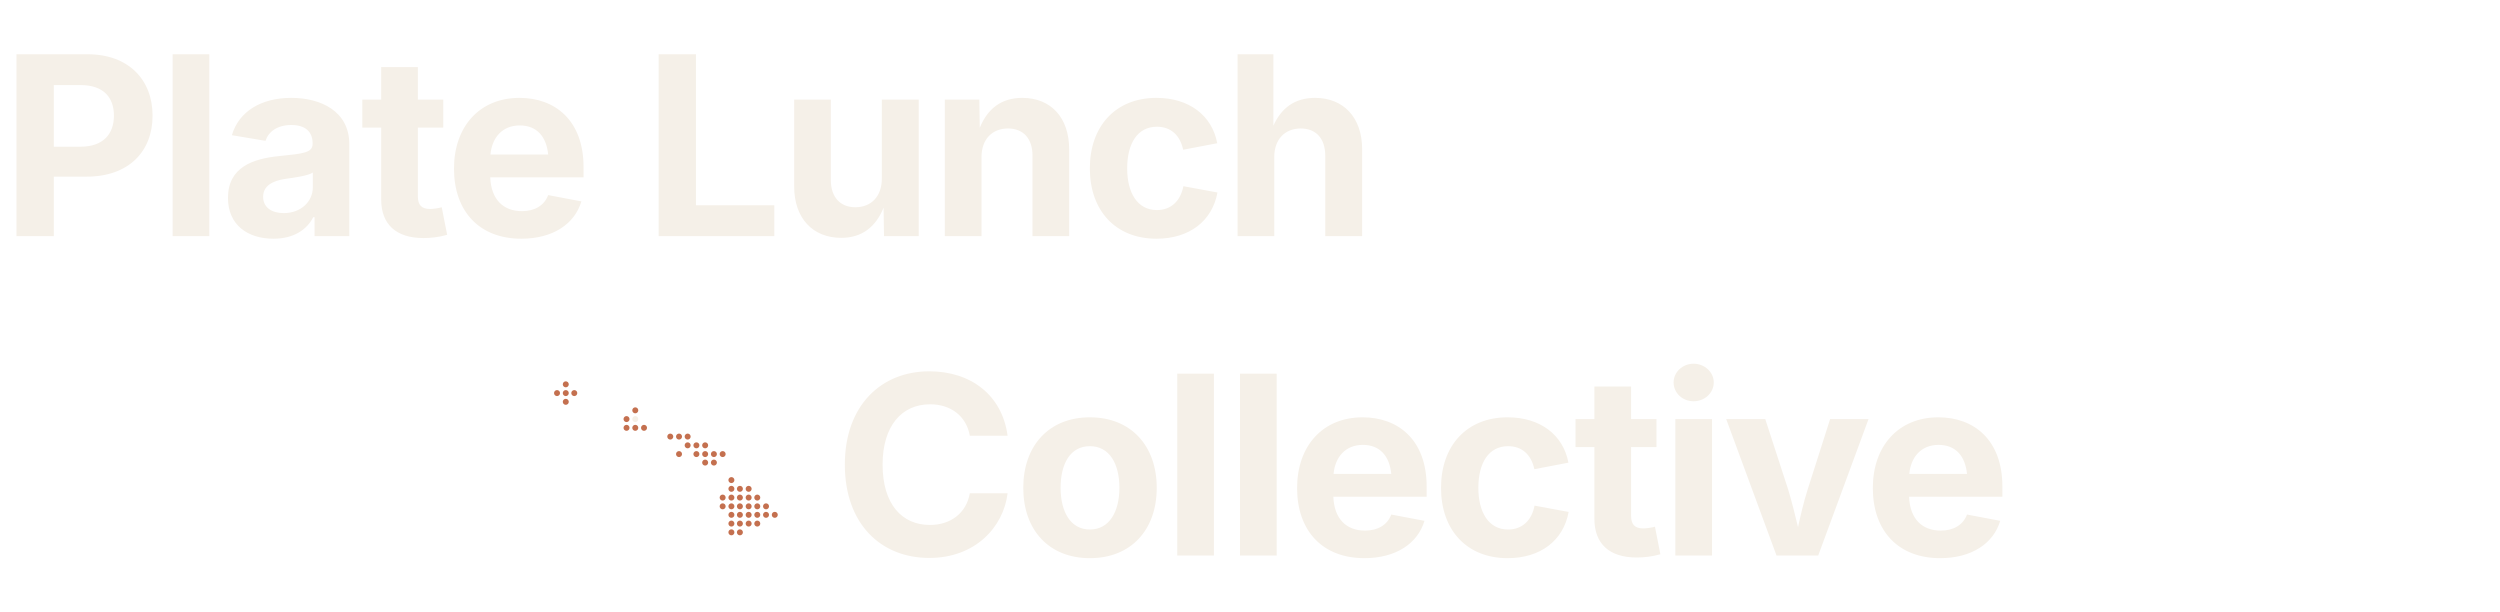
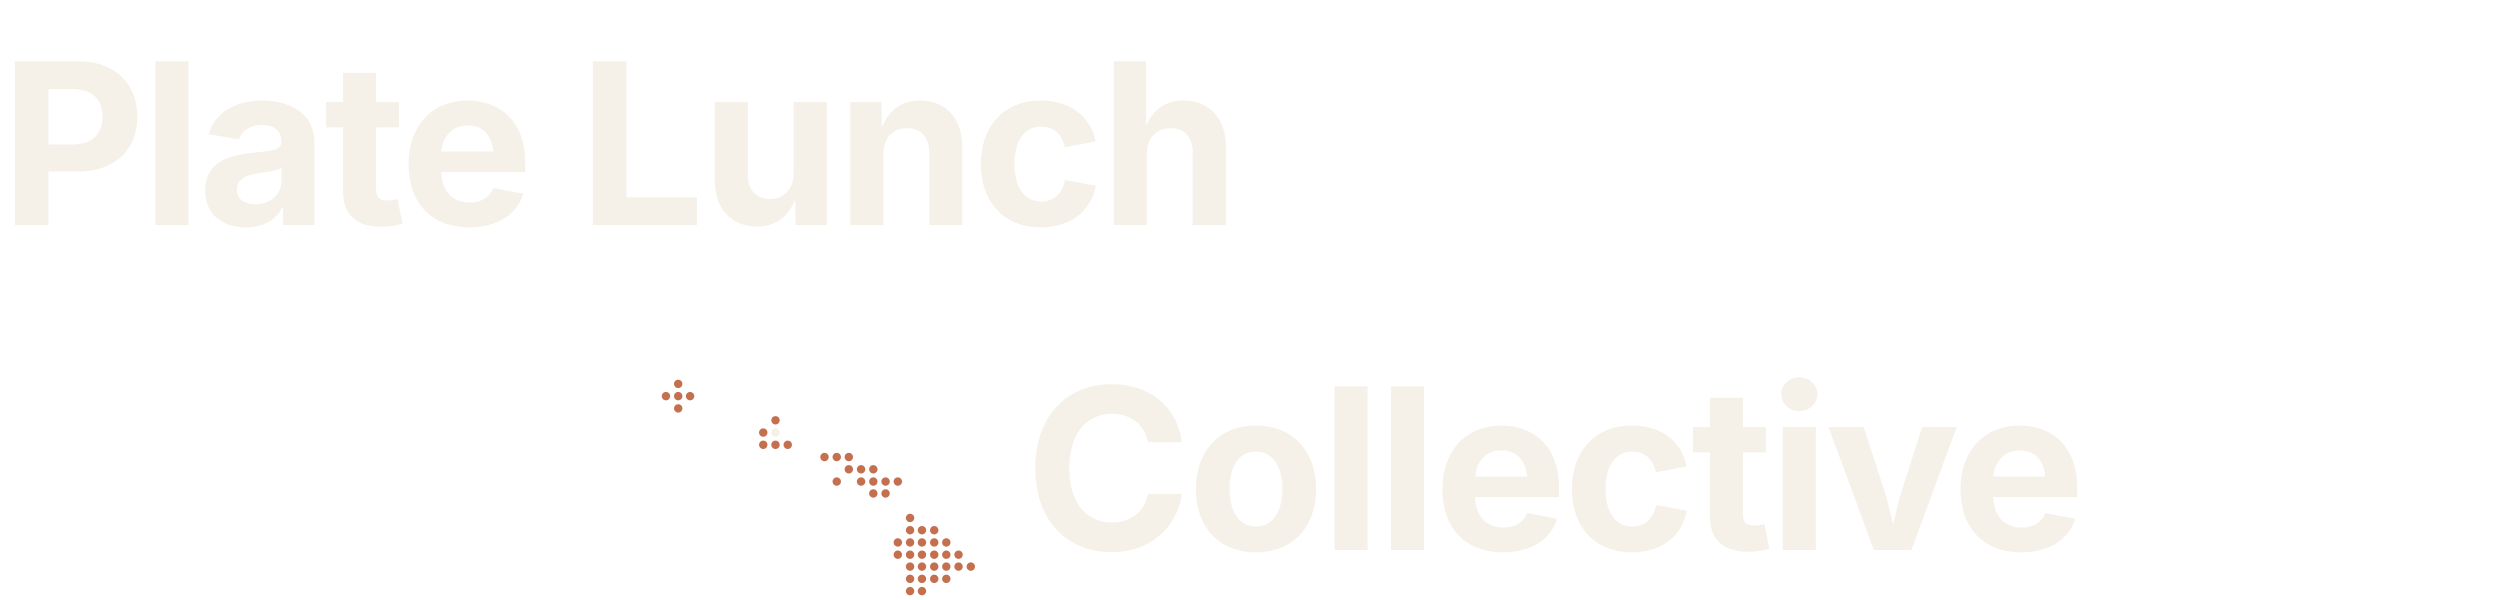
- <svg xmlns="http://www.w3.org/2000/svg" width="180" height="44" viewBox="0 0 180 44" fill="none">
-   <text x="0" y="17" font-family="system-ui, -apple-system, BlinkMacSystemFont, sans-serif" font-size="18" font-weight="700" letter-spacing="-0.02em" fill="#F5F0E8">Plate Lunch</text>
-   <g transform="translate(38, 24)">
-     <svg viewBox="0 0 1200 1200" width="18" height="18">
+ <svg xmlns="http://www.w3.org/2000/svg" width="200" height="48" viewBox="0 0 200 48" fill="none">
+   <text x="0" y="18" font-family="system-ui, -apple-system, BlinkMacSystemFont, sans-serif" font-size="18" font-weight="700" letter-spacing="-0.02em" fill="#F5F0E8">Plate Lunch</text>
+   <g transform="translate(50, 25)">
+     <svg viewBox="0 0 1200 1200" width="28" height="28">
      <circle cx="182.4" cy="244.8" r="14.4" fill="#C4704F" />
      <circle cx="140.4" cy="286.8" r="14.4" fill="#C4704F" />
      <circle cx="182.4" cy="286.8" r="14.4" fill="#C4704F" />
      <circle cx="223.2" cy="286.8" r="14.4" fill="#C4704F" />
      <circle cx="182.4" cy="328.8" r="14.4" fill="#C4704F" />
      <circle cx="516" cy="369.6" r="14.4" fill="#C4704F" />
      <circle cx="474" cy="411.6" r="14.4" fill="#C4704F" />
      <circle cx="516" cy="411.6" r="14.4" fill="#F5F0E8" />
      <circle cx="474" cy="453.6" r="14.4" fill="#C4704F" />
      <circle cx="516" cy="453.6" r="14.4" fill="#C4704F" />
      <circle cx="558" cy="453.6" r="14.4" fill="#C4704F" />
      <circle cx="684" cy="495.6" r="14.4" fill="#C4704F" />
      <circle cx="726" cy="495.6" r="14.4" fill="#C4704F" />
      <circle cx="767.4" cy="495.6" r="14.4" fill="#C4704F" />
      <circle cx="767.4" cy="537.6" r="14.4" fill="#C4704F" />
      <circle cx="809.4" cy="537.6" r="14.4" fill="#C4704F" />
      <circle cx="851.4" cy="537.6" r="14.4" fill="#C4704F" />
      <circle cx="726" cy="579.6" r="14.4" fill="#C4704F" />
      <circle cx="809.4" cy="579.6" r="14.4" fill="#C4704F" />
      <circle cx="851.4" cy="579.6" r="14.4" fill="#C4704F" />
      <circle cx="893.4" cy="579.6" r="14.4" fill="#C4704F" />
      <circle cx="935.4" cy="579.6" r="14.4" fill="#C4704F" />
      <circle cx="851.4" cy="620.4" r="14.4" fill="#C4704F" />
      <circle cx="893.4" cy="620.4" r="14.4" fill="#C4704F" />
      <circle cx="977.4" cy="704.4" r="14.4" fill="#C4704F" />
      <circle cx="977.4" cy="746.4" r="14.4" fill="#C4704F" />
      <circle cx="1018.2" cy="746.4" r="14.4" fill="#C4704F" />
      <circle cx="1060.2" cy="746.4" r="14.4" fill="#C4704F" />
      <circle cx="935.4" cy="788.4" r="14.4" fill="#C4704F" />
      <circle cx="977.4" cy="788.4" r="14.4" fill="#C4704F" />
      <circle cx="1018.2" cy="788.4" r="14.4" fill="#C4704F" />
      <circle cx="1060.2" cy="788.4" r="14.4" fill="#C4704F" />
      <circle cx="1101.6" cy="788.4" r="14.4" fill="#C4704F" />
      <circle cx="935.4" cy="830.4" r="14.4" fill="#C4704F" />
      <circle cx="977.4" cy="830.4" r="14.4" fill="#C4704F" />
      <circle cx="1018.2" cy="830.4" r="14.4" fill="#C4704F" />
      <circle cx="1060.2" cy="830.4" r="14.4" fill="#C4704F" />
      <circle cx="1101.6" cy="830.4" r="14.4" fill="#C4704F" />
      <circle cx="1143.6" cy="830.4" r="14.4" fill="#C4704F" />
      <circle cx="977.4" cy="871.2" r="14.4" fill="#C4704F" />
      <circle cx="1018.2" cy="871.2" r="14.4" fill="#C4704F" />
      <circle cx="1060.2" cy="871.2" r="14.4" fill="#C4704F" />
      <circle cx="1101.6" cy="871.2" r="14.4" fill="#C4704F" />
      <circle cx="1143.6" cy="871.2" r="14.4" fill="#C4704F" />
      <circle cx="1185.6" cy="871.2" r="14.4" fill="#C4704F" />
      <circle cx="977.4" cy="913.2" r="14.4" fill="#C4704F" />
      <circle cx="1018.2" cy="913.2" r="14.4" fill="#C4704F" />
      <circle cx="1060.2" cy="913.2" r="14.4" fill="#C4704F" />
      <circle cx="1101.6" cy="913.2" r="14.4" fill="#C4704F" />
      <circle cx="977.4" cy="955.2" r="14.4" fill="#C4704F" />
      <circle cx="1018.2" cy="955.2" r="14.4" fill="#C4704F" />
    </svg>
  </g>
-   <text x="60" y="40" font-family="system-ui, -apple-system, BlinkMacSystemFont, sans-serif" font-size="18" font-weight="700" letter-spacing="-0.02em" fill="#F5F0E8">Collective</text>
+   <text x="82" y="44" font-family="system-ui, -apple-system, BlinkMacSystemFont, sans-serif" font-size="18" font-weight="700" letter-spacing="-0.02em" fill="#F5F0E8">Collective</text>
</svg>
